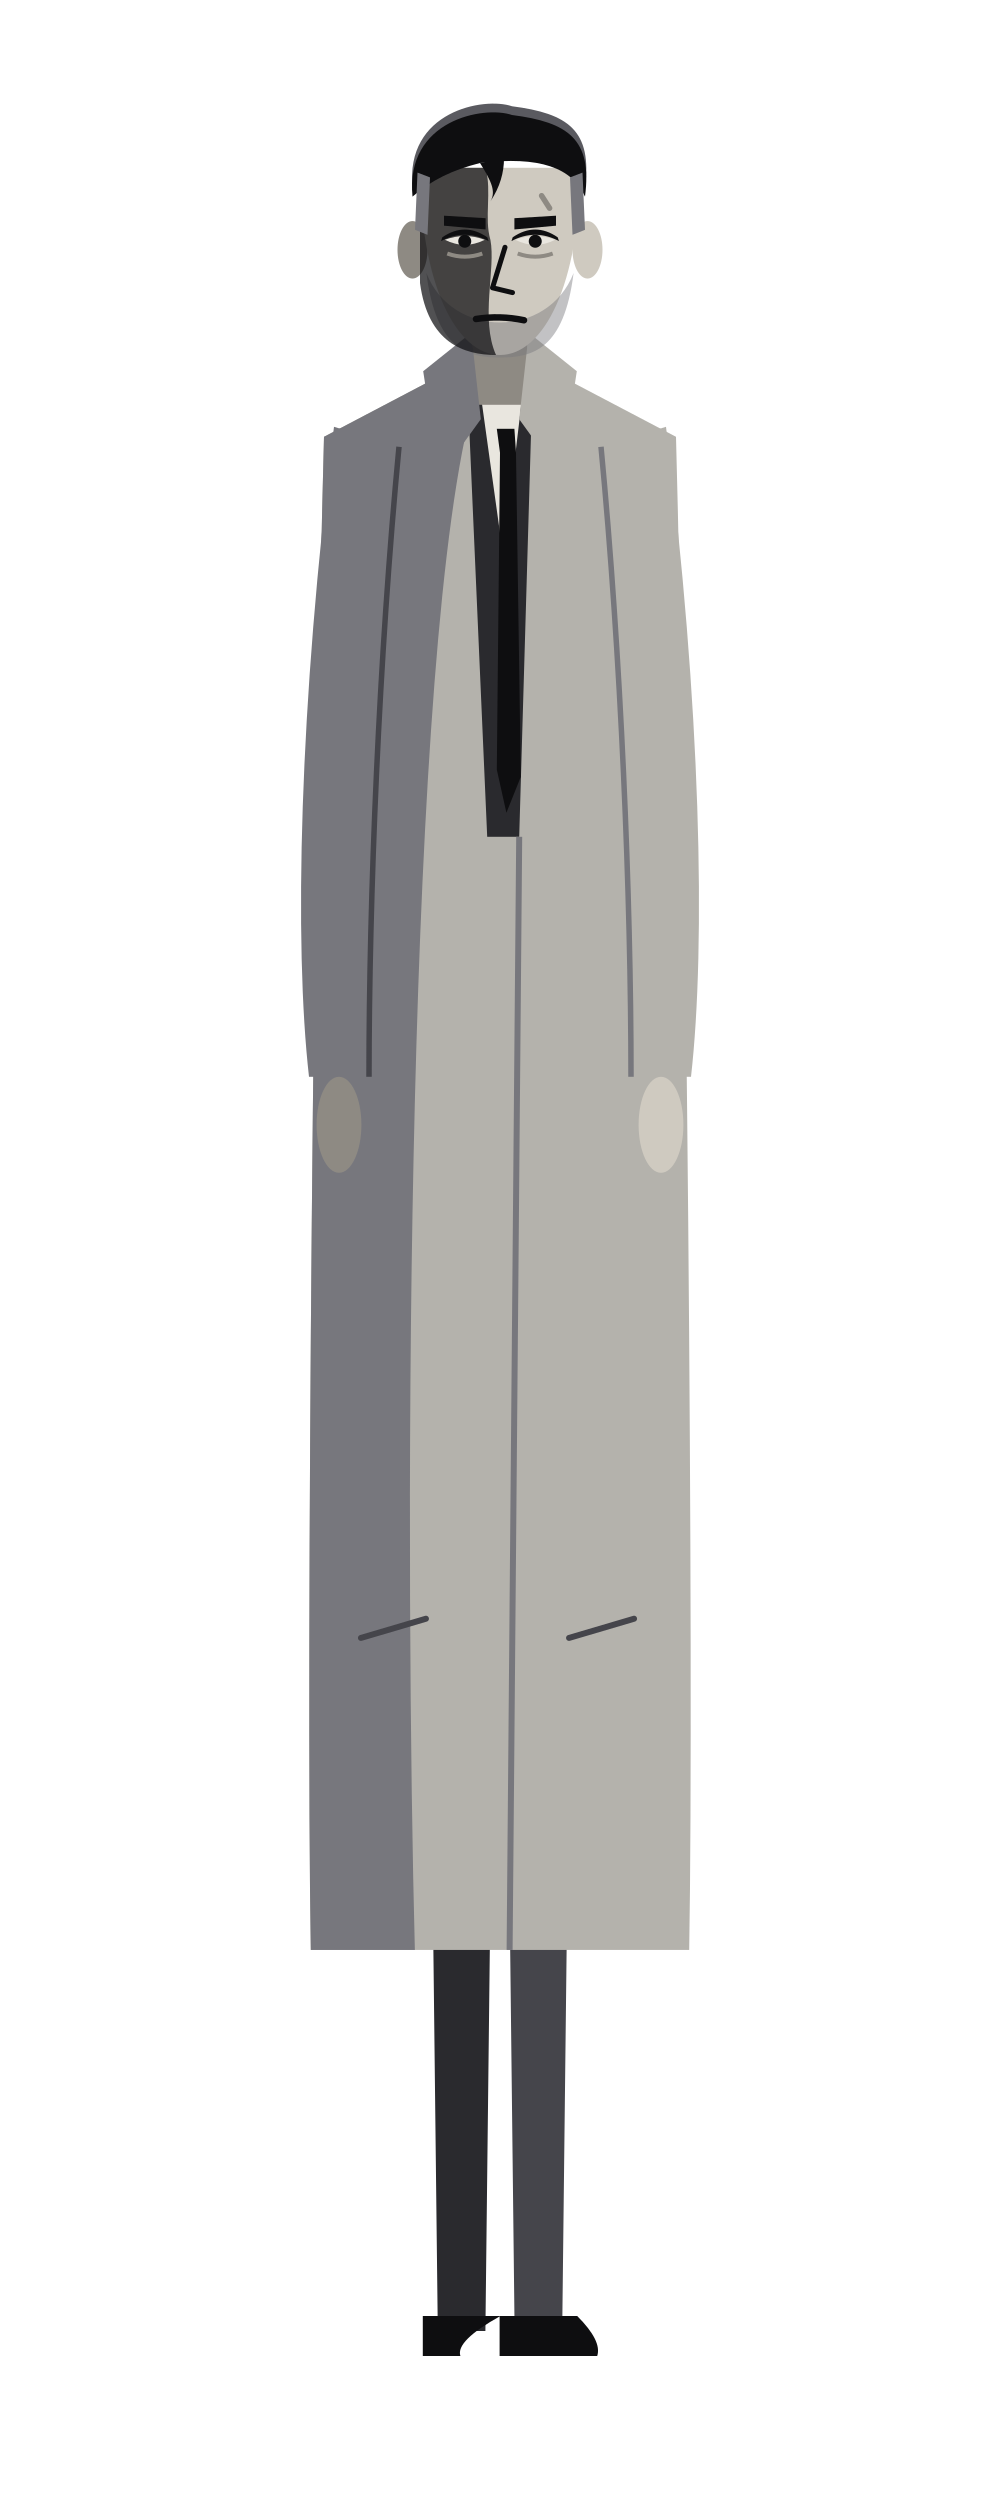
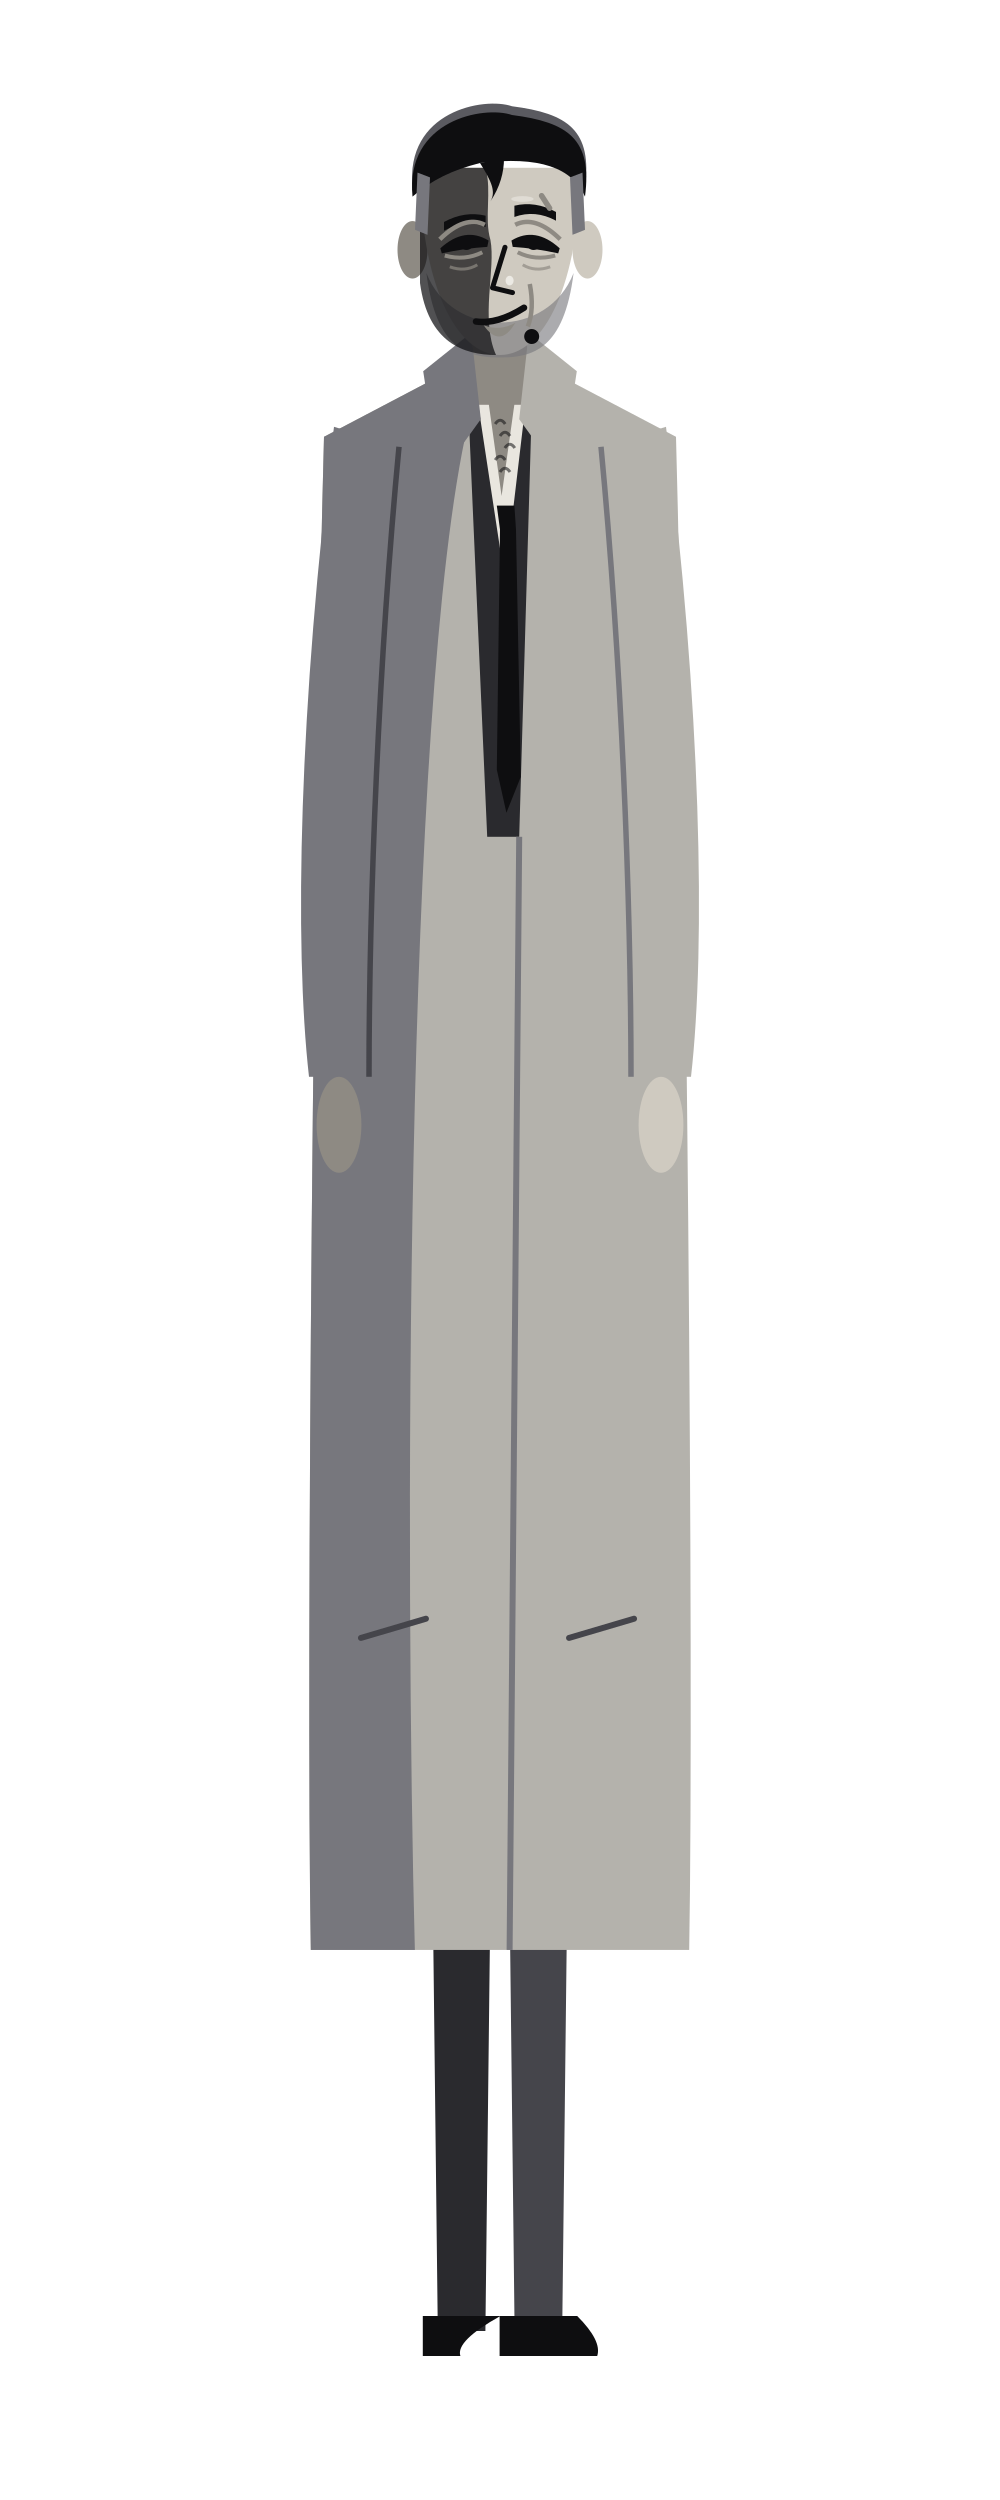
<svg xmlns="http://www.w3.org/2000/svg" viewBox="0 0 400 1000" width="400" height="1000">
  <g id="legs">
    <path d="M173.12,759.968 L196.16,759.968 L194.16,932.4 L175.12,932.4 Z" fill="#2A2A2E" />
    <path d="M169.12,926.4 L200.16,926.4 Q182.16,936.4 184.16,942.4 L169.12,942.4 Z" fill="#0E0E10" />
    <path d="M203.84,759.968 L226.88,759.968 L224.88,932.4 L205.84,932.4 Z" fill="#45454B" />
    <path d="M199.84,926.4 L230.88,926.4 Q240.88,936.4 238.88,942.4 L199.84,942.4 Z" fill="#0E0E10" />
  </g>
  <g id="torso">
    <path d="M179.52,148.48 L129.6,174.72 C125.6,320.32 122.32,664.768 124.32,779.968 L275.68,779.968 C277.68,664.768 274.4,320.32 270.4,174.72 L220.48,148.48 Z" fill="#B4B2AC" />
    <path d="M179.52,148.48 L129.6,174.72 C125.6,320.32 122.32,664.768 124.32,779.968 L165.944,779.968 C162.16,635.968 161.28,281.92 187.2,169.6 Z" fill="#77777D" />
    <path d="M187.2,160.0 L212.8,160.0 L207.68,334.72 L194.88,334.72 Z" fill="#2A2A2E" />
-     <path d="M192.32,158.08 L208.96,158.08 L201.28,222.4 Z" fill="#E9E6DF" />
-     <path d="M198.72,171.52 L205.76,171.52 L206.4,181.12 L208.32,310.72 L202.56,325.12 L198.72,307.84 L200.0,181.12 Z" fill="#0E0E10" id="tie" />
+     <path d="M190.4,156.16 L210.88,156.16 L201.92,232.0 Z" fill="#E9E6DF" />
+     <path d="M194.88,157.12 L206.4,157.12 L200.64,198.4 Z" fill="#8E8A83" />
+     <path d="M198.08,169.6 q2,-3 4,0" stroke="#0E0E10" stroke-width="1.2" fill="none" opacity=".55" />
+     <path d="M200.0,174.4 q2,-3 4,0" stroke="#0E0E10" stroke-width="1.2" fill="none" opacity=".55" />
+     <path d="M201.92,179.2 q2,-3 4,0" stroke="#0E0E10" stroke-width="1.2" fill="none" opacity=".55" />
+     <path d="M198.08,184.0 q2,-3 4,0" stroke="#0E0E10" stroke-width="1.2" fill="none" opacity=".55" />
+     <path d="M200.0,188.8 q2,-3 4,0" stroke="#0E0E10" stroke-width="1.2" fill="none" opacity=".55" />
+     <path d="M198.72,202.24 L205.76,202.24 L206.4,211.84 L208.32,310.72 L202.56,325.12 L198.72,307.84 L200.0,211.84 Z" fill="#0E0E10" id="tie" />
    <path d="M207.68,334.72 L203.84,779.968" stroke="#77777D" stroke-width="2.4" />
    <path d="M144.376,655.168 L170.376,647.488" stroke="#45454B" stroke-width="2.4" stroke-linecap="round" />
    <path d="M227.624,655.168 L253.624,647.488" stroke="#45454B" stroke-width="2.4" stroke-linecap="round" />
  </g>
  <g id="arm-R">
    <path d="M133.6,170.72 C119.6,281.92 117.6,377.92 123.6,430.72 L147.6,430.72 C147.6,358.72 151.6,262.72 159.6,178.72 Z" fill="#77777D" />
    <path d="M159.6,178.72 C151.6,262.72 147.6,358.72 147.6,430.72" stroke="#45454B" stroke-width="2.2" fill="none" />
    <ellipse id="hand-R" cx="135.6" cy="449.92" rx="8.96" ry="19.2" fill="#8E8A83" />
  </g>
  <g id="arm-L">
    <path d="M266.4,170.72 C280.4,281.92 282.4,377.92 276.4,430.72 L252.4,430.72 C252.4,358.72 248.4,262.72 240.4,178.72 Z" fill="#B4B2AC" />
    <path d="M240.4,178.72 C248.4,262.72 252.4,358.72 252.4,430.72" stroke="#77777D" stroke-width="2.2" fill="none" />
    <ellipse id="hand-L" cx="264.4" cy="449.92" rx="8.96" ry="19.2" fill="#CFCAC0" />
  </g>
  <g id="neck">
    <path d="M189.12,125.2 L210.88,125.2 L211.52,161.92 L188.48,161.92 Z" fill="#8E8A83" />
  </g>
  <g id="collar">
    <path d="M188.48,133.12 L169.28,148.48 L175.68,190.72 L192.32,167.68 Z" fill="#77777D" />
    <path d="M211.52,133.12 L230.72,148.48 L224.32,190.72 L207.68,167.68 Z" fill="#B4B2AC" />
  </g>
  <g transform="translate(0,6)">
    <g id="head">
      <g id="ears">
        <ellipse cx="165.0" cy="93.92" rx="6" ry="11.5" fill="#8E8A83" />
        <ellipse cx="235.0" cy="93.92" rx="6" ry="11.5" fill="#CFCAC0" />
      </g>
      <g id="face">
        <path d="M168.0,61.12 C168.0,107.2 182.4,136 200,136 C217.6,136 232.0,107.2 232.0,61.12 Z" fill="#CFCAC0" />
-         <path d="M170.56,103.2 C174.4,134 187.2,137 200,137 C212.8,137 225.6,134 229.44,103.2 C219.2,129.6 180.8,129.6 170.56,103.2 Z" fill="#77777D" opacity="0.45" />
+         <path d="M170.56,103.2 C174.4,134 187.2,137 200,137 C212.8,137 225.6,134 229.44,103.2 C219.2,129.6 180.8,129.6 170.56,103.2 Z" fill="#77777D" opacity="0.62" />
        <path d="M194.24,61.12 L168.0,61.12 L168.0,107.2 C171.2,131.2 185.6,136 198.4,136 C192.0,121.6 198.4,101.44 196.16,89.92 C193.6,81.28 196.8,70.72 194.24,61.12 Z" fill="#0E0E10" id="face-shadow" opacity="0.72" />
      </g>
      <g id="nose">
        <path d="M202,92.92 L197,109.12 L205,111.04" stroke="#0E0E10" stroke-width="2" fill="none" stroke-linejoin="round" stroke-linecap="round" />
      </g>
+       <g id="sheen">
+         <ellipse cx="203.84" cy="106.24" rx="1.6" ry="1.92" fill="#F4F2EE" opacity=".8" />
+         <ellipse cx="208.96" cy="73.6" rx="4.48" ry="1.152" fill="#F4F2EE" opacity=".45" />
+       </g>
      <g id="brows">
-         <path d="M194.24,81.28 L177.6,80.28 L177.6,84.28 L194.24,85.78 Z" fill="#0E0E10" />
-         <path d="M205.76,81.28 L222.4,80.28 L222.4,84.28 L205.76,85.78 Z" fill="#0E0E10" />
+         <path d="M194.24,80.28 Q185.92,78.28 177.6,82.78 L177.6,86.28 Q185.92,81.78 194.24,84.78 Z" fill="#0E0E10" />
+         <path d="M205.76,76.28 Q214.08,74.28 222.4,78.78 L222.4,82.28 Q214.08,77.78 205.76,80.78 Z" fill="#0E0E10" />
      </g>
      <g id="eyes">
-         <path d="M177.92,89.92 Q185.92,86.92 193.92,89.92 Q185.92,93.92 177.92,89.92 Z" fill="#E9E6DF" />
-         <circle cx="185.9" cy="90.5" r="2.6" fill="#0E0E10" />
-         <path d="M176.42,90.42 Q185.92,85.42 195.42,90.42 L194.92,88.92 Q185.92,82.72 176.92,88.92 Z" fill="#0E0E10" />
-         <path d="M178.92,95.42 Q185.92,97.92 192.92,95.42" stroke="#8E8A83" stroke-width="1.6" fill="none" />
-         <path d="M206.08,89.92 Q214.08,86.92 222.08,89.92 Q214.08,93.92 206.08,89.92 Z" fill="#E9E6DF" />
-         <circle cx="214.1" cy="90.5" r="2.6" fill="#0E0E10" />
-         <path d="M204.58,90.42 Q214.08,85.42 223.58,90.42 L223.08,88.92 Q214.08,82.72 205.08,88.92 Z" fill="#0E0E10" />
-         <path d="M207.08,95.42 Q214.08,97.92 221.08,95.42" stroke="#8E8A83" stroke-width="1.6" fill="none" />
+         <path d="M193.92,89.92 Q185.92,86.92 177.92,92.72 Q185.92,94.42 193.92,89.92 Z" fill="#E9E6DF" />
+         <circle cx="186.6" cy="91.3" r="2.7" fill="#0E0E10" />
+         <path d="M195.42,90.22 Q185.92,84.42 176.12,93.32 L176.72,95.35 Q185.92,93.32 194.92,92.75 Z" fill="#0E0E10" />
+         <path d="M193.92,83.92 Q185.92,79.92 175.92,89.72" stroke="#8E8A83" stroke-width="1.8" fill="none" />
+         <path d="M192.92,94.92 Q185.92,98.42 177.92,96.22" stroke="#8E8A83" stroke-width="1.6" fill="none" />
+         <path d="M190.92,99.92 Q185.92,102.92 179.92,100.72" stroke="#8E8A83" stroke-width="1.2" fill="none" opacity=".7" />
+         <path d="M206.08,89.92 Q214.08,86.92 222.08,92.72 Q214.08,94.42 206.08,89.92 Z" fill="#E9E6DF" />
+         <circle cx="213.4" cy="91.3" r="2.7" fill="#0E0E10" />
+         <path d="M204.58,90.22 Q214.08,84.42 223.88,93.32 L223.28,95.35 Q214.08,93.32 205.08,92.75 Z" fill="#0E0E10" />
+         <path d="M206.08,83.92 Q214.08,79.92 224.08,89.72" stroke="#8E8A83" stroke-width="1.8" fill="none" />
+         <path d="M207.08,94.92 Q214.08,98.42 222.08,96.22" stroke="#8E8A83" stroke-width="1.6" fill="none" />
+         <path d="M209.08,99.92 Q214.08,102.92 220.08,100.72" stroke="#8E8A83" stroke-width="1.2" fill="none" opacity=".7" />
      </g>
      <g id="mouth">
-         <path d="M190.4,121.6 Q200,120.1 209.6,122.1" stroke="#0E0E10" stroke-width="2.6" fill="none" stroke-linecap="round" />
+         <path d="M193.472,124.1 Q200,133.6 206.144,123.1 Q200,126.6 193.472,124.1 Z" fill="#8E8A83" opacity=".95" />
+         <path d="M211.904,107.6 Q213.824,117.6 211.136,124.6" stroke="#8E8A83" stroke-width="1.8" fill="none" />
+         <path d="M190.4,122.6 Q199.04,123.8 209.6,117.1" stroke="#0E0E10" stroke-width="2.6" fill="none" stroke-linecap="round" />
+         <circle id="mole" cx="212.672" cy="128.6" r="3" fill="#0E0E10" />
      </g>
      <path id="scar" d="M216.64,72.28 L219.84,77.28" stroke="#8E8A83" stroke-width="2.2" stroke-linecap="round" />
      <g id="hair">
        <path d="M165.0,72.64 C162.0,41.92 193.6,36.16 204.8,40 C227.2,42.88 237.0,49.6 234.0,72.64 C228.8,61.12 216.0,56.32 192.0,59.2 C180.8,62.08 172.8,65.92 165.0,72.64 Z" fill="#5A5A60" transform="translate(0 -3.5)" />
        <path d="M165.0,72.64 C162.0,41.92 193.6,36.16 204.8,40 C227.2,42.88 237.0,49.6 234.0,72.64 C228.8,61.12 216.0,56.32 192.0,59.2 C180.8,62.08 172.8,65.92 165.0,72.64 Z" fill="#0E0E10" />
        <path d="M192.0,59.2 C196.8,66.88 198.4,70.72 196.16,74.56 C200,68.8 201.6,63.04 201.6,57.28 Z" fill="#0E0E10" />
        <path d="M167.0,63.04 L172.0,64.96 L171.0,87.92 L166.0,85.92 Z" fill="#77777D" />
        <path d="M233.0,63.04 L228.0,64.96 L229.0,87.92 L234.0,85.92 Z" fill="#77777D" />
      </g>
    </g>
  </g>
</svg>
